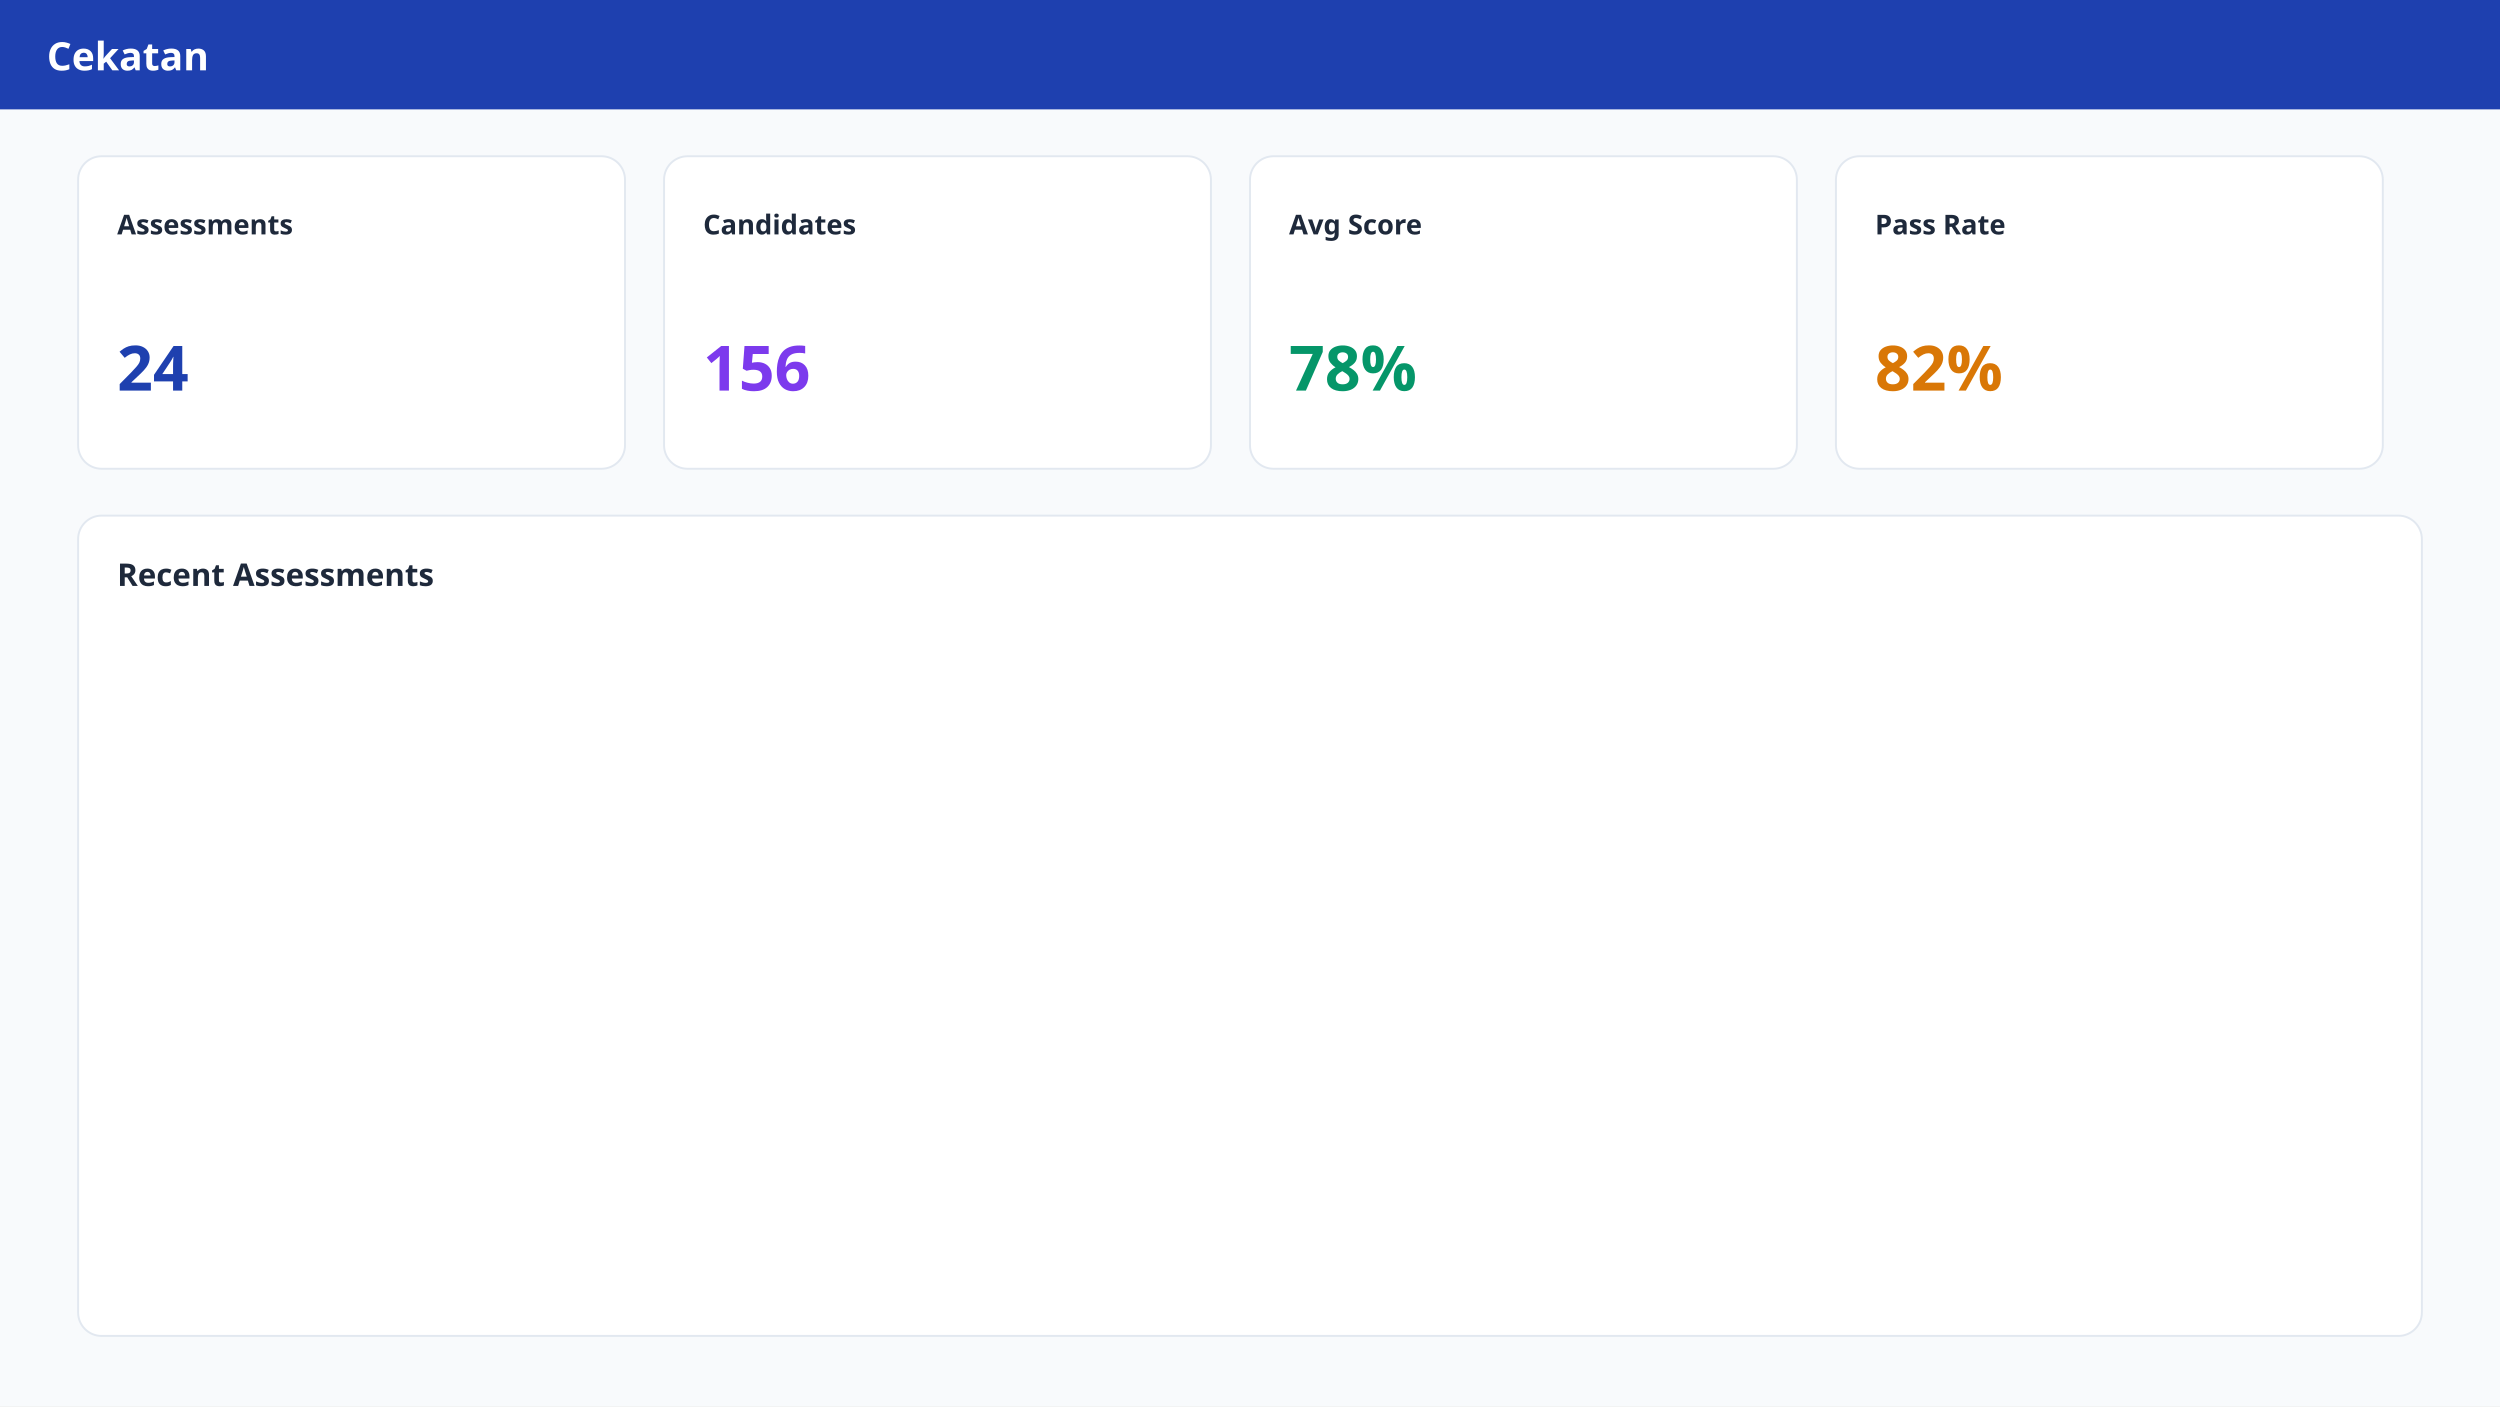
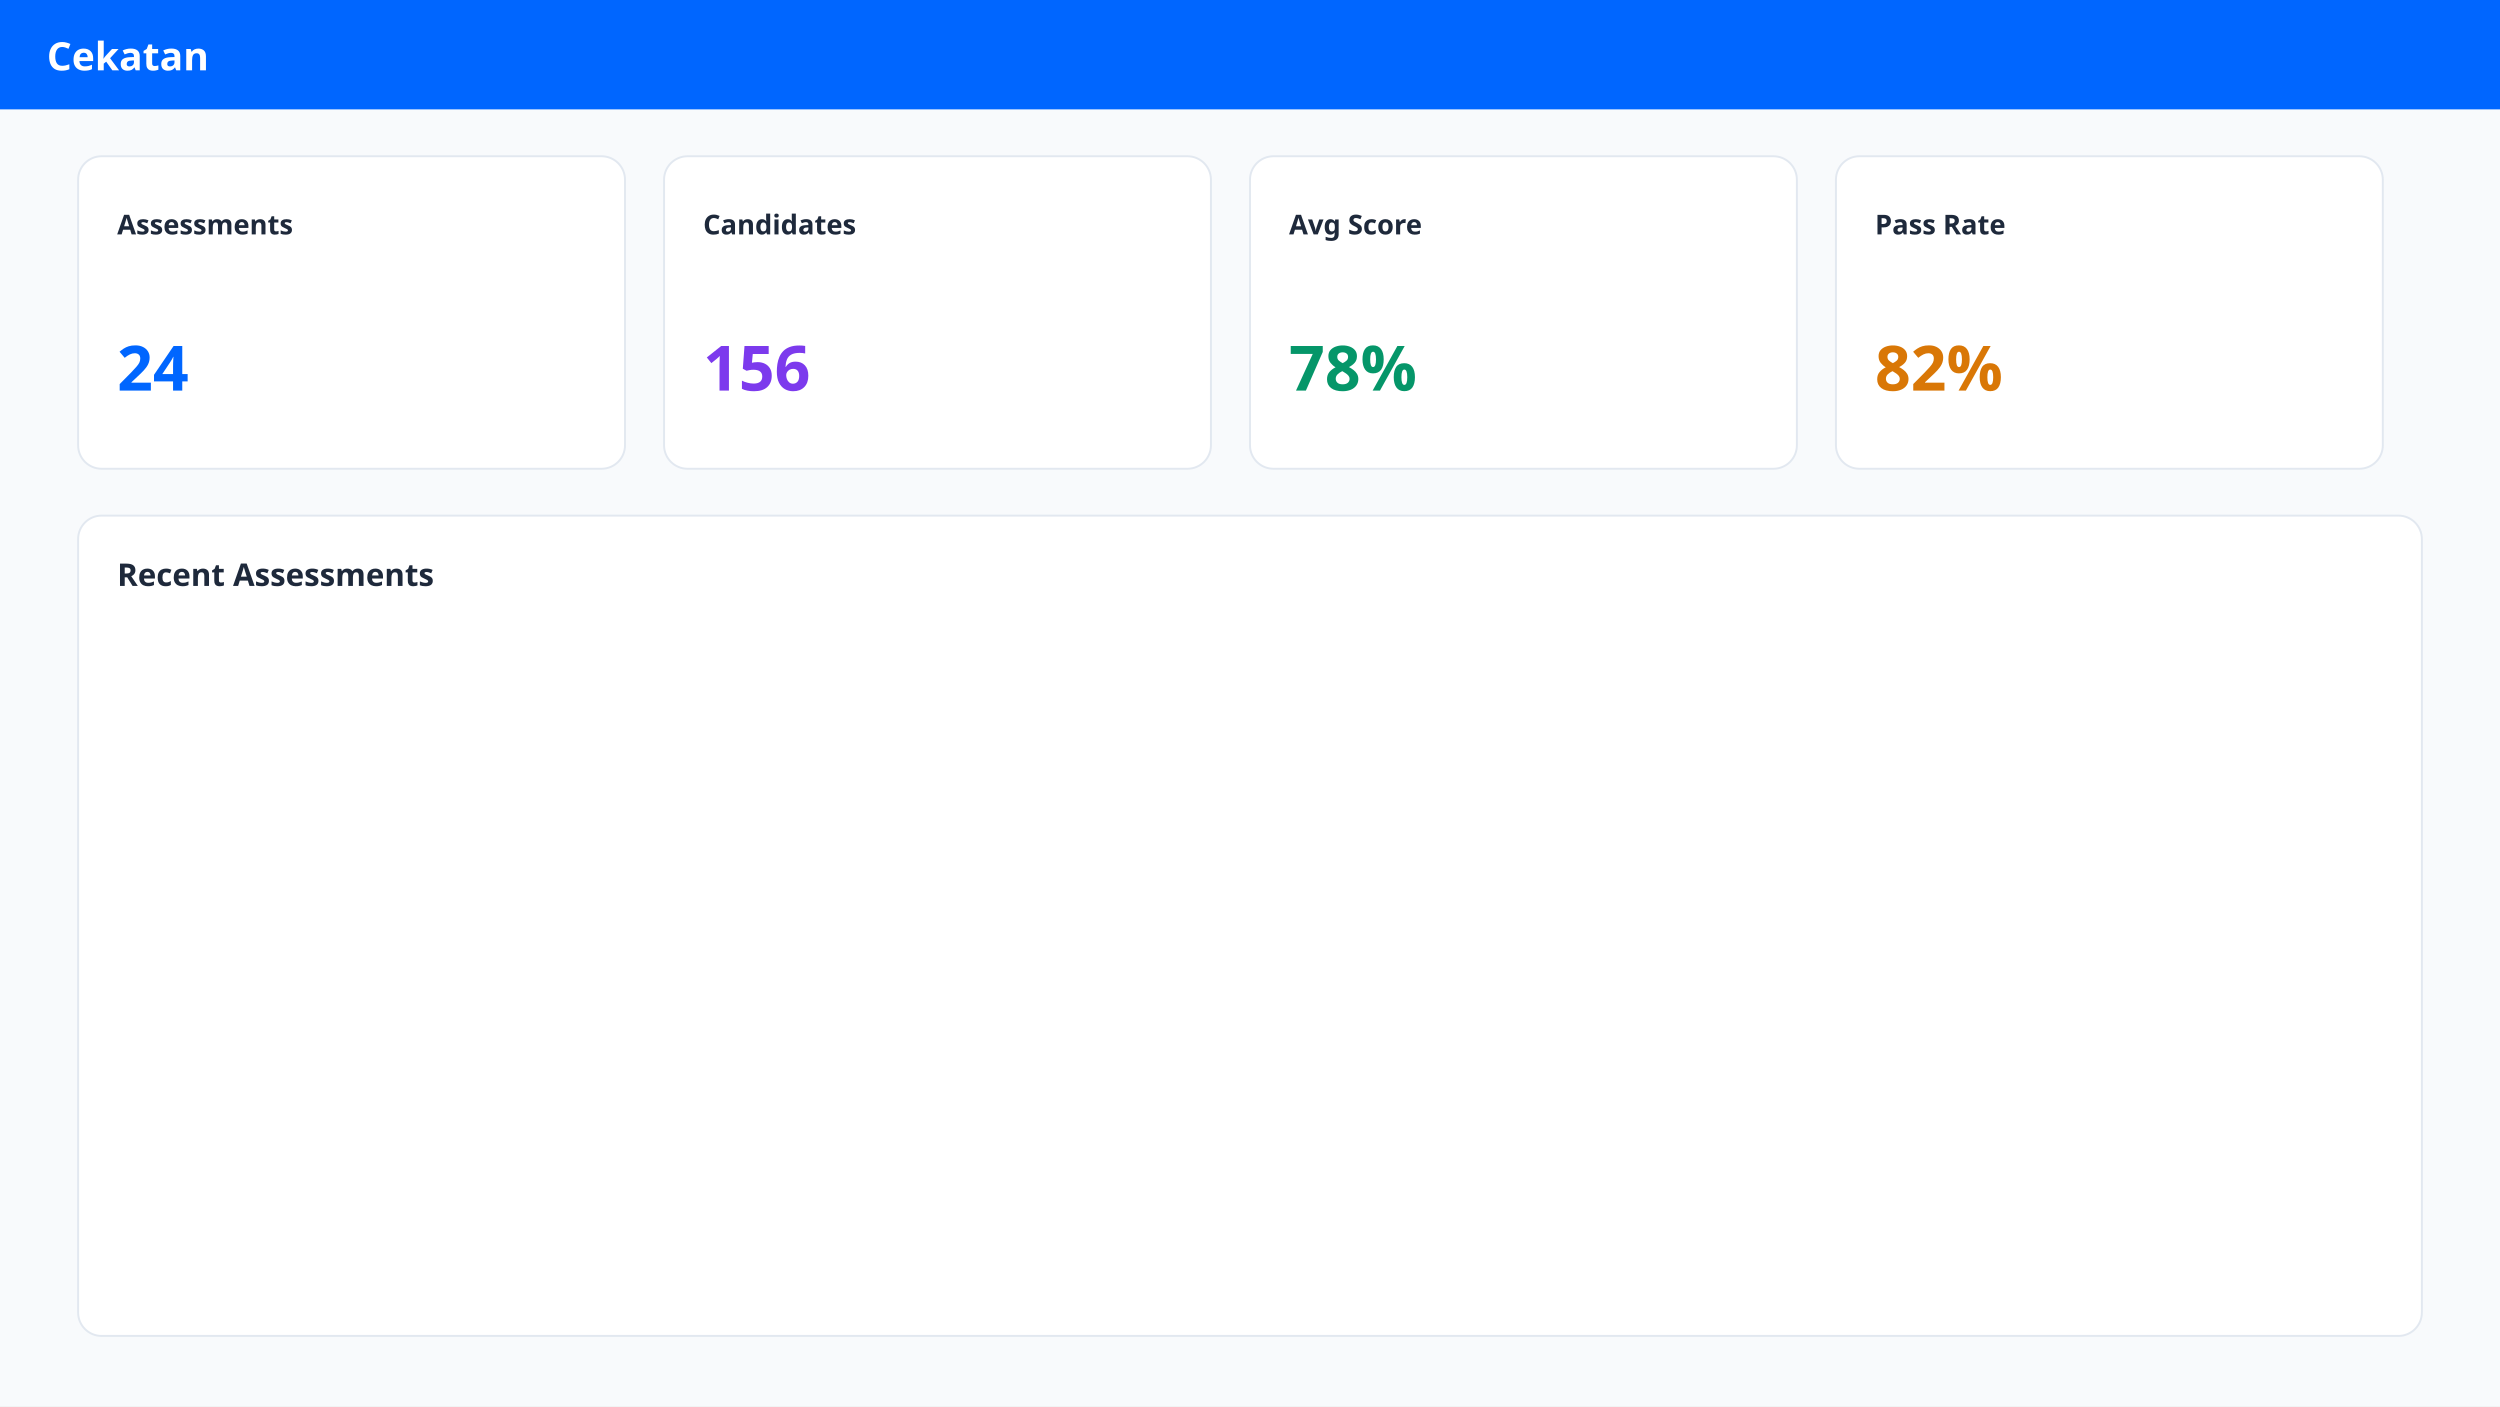
<svg xmlns="http://www.w3.org/2000/svg" viewBox="0 0 1280 720">
  <rect width="1280" height="720" fill="#f8fafc" />
-   <rect width="1280" height="56" fill="#1e40af" />
+   <rect width="1280" height="56" fill="#0066FF" />
  <text x="24" y="36" fill="white" font-family="system-ui" font-size="20" font-weight="600">Cekatan</text>
  <rect x="40" y="80" width="280" height="160" rx="12" fill="white" stroke="#e2e8f0" />
  <text x="60" y="120" fill="#1e293b" font-family="system-ui" font-size="14" font-weight="600">Assessments</text>
-   <text x="60" y="200" fill="#1e40af" font-family="system-ui" font-size="32" font-weight="700">24</text>
+   <text x="60" y="200" fill="#0066FF" font-family="system-ui" font-size="32" font-weight="700">24</text>
  <rect x="340" y="80" width="280" height="160" rx="12" fill="white" stroke="#e2e8f0" />
  <text x="360" y="120" fill="#1e293b" font-family="system-ui" font-size="14" font-weight="600">Candidates</text>
  <text x="360" y="200" fill="#7c3aed" font-family="system-ui" font-size="32" font-weight="700">156</text>
  <rect x="640" y="80" width="280" height="160" rx="12" fill="white" stroke="#e2e8f0" />
  <text x="660" y="120" fill="#1e293b" font-family="system-ui" font-size="14" font-weight="600">Avg Score</text>
  <text x="660" y="200" fill="#059669" font-family="system-ui" font-size="32" font-weight="700">78%</text>
  <rect x="940" y="80" width="280" height="160" rx="12" fill="white" stroke="#e2e8f0" />
  <text x="960" y="120" fill="#1e293b" font-family="system-ui" font-size="14" font-weight="600">Pass Rate</text>
  <text x="960" y="200" fill="#d97706" font-family="system-ui" font-size="32" font-weight="700">82%</text>
  <rect x="40" y="264" width="1200" height="420" rx="12" fill="white" stroke="#e2e8f0" />
  <text x="60" y="300" fill="#1e293b" font-family="system-ui" font-size="16" font-weight="600">Recent Assessments</text>
</svg>
